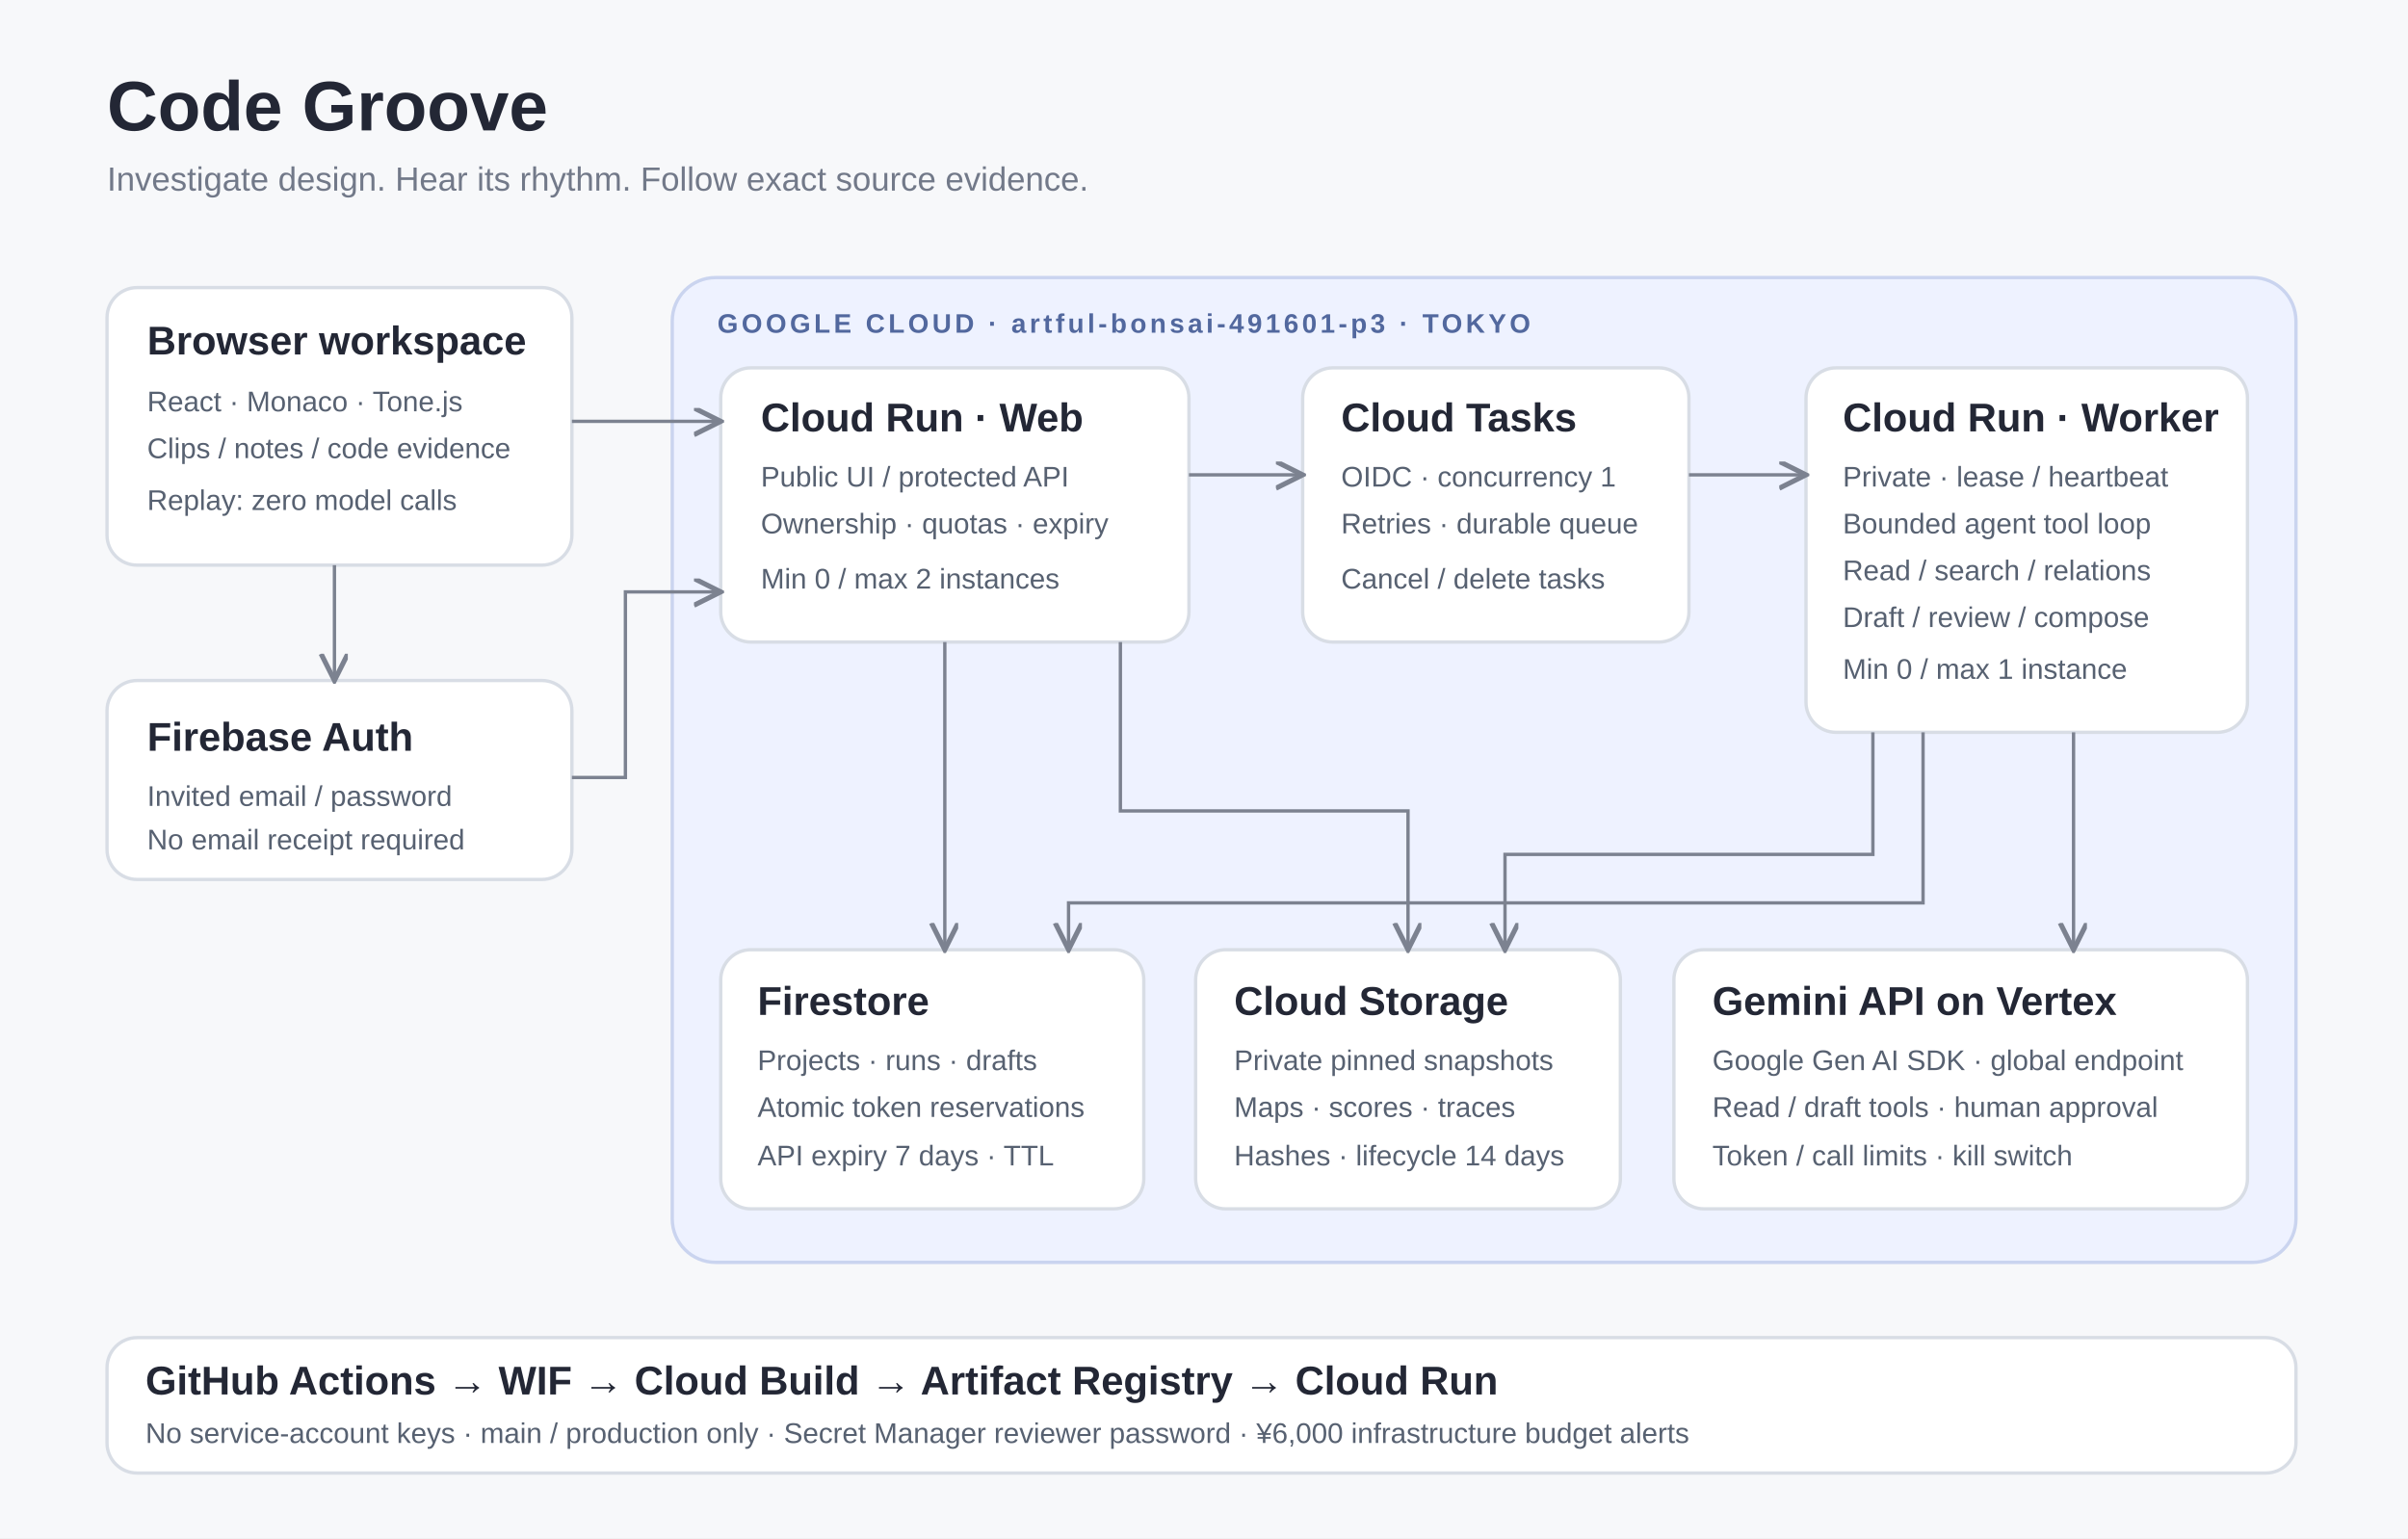
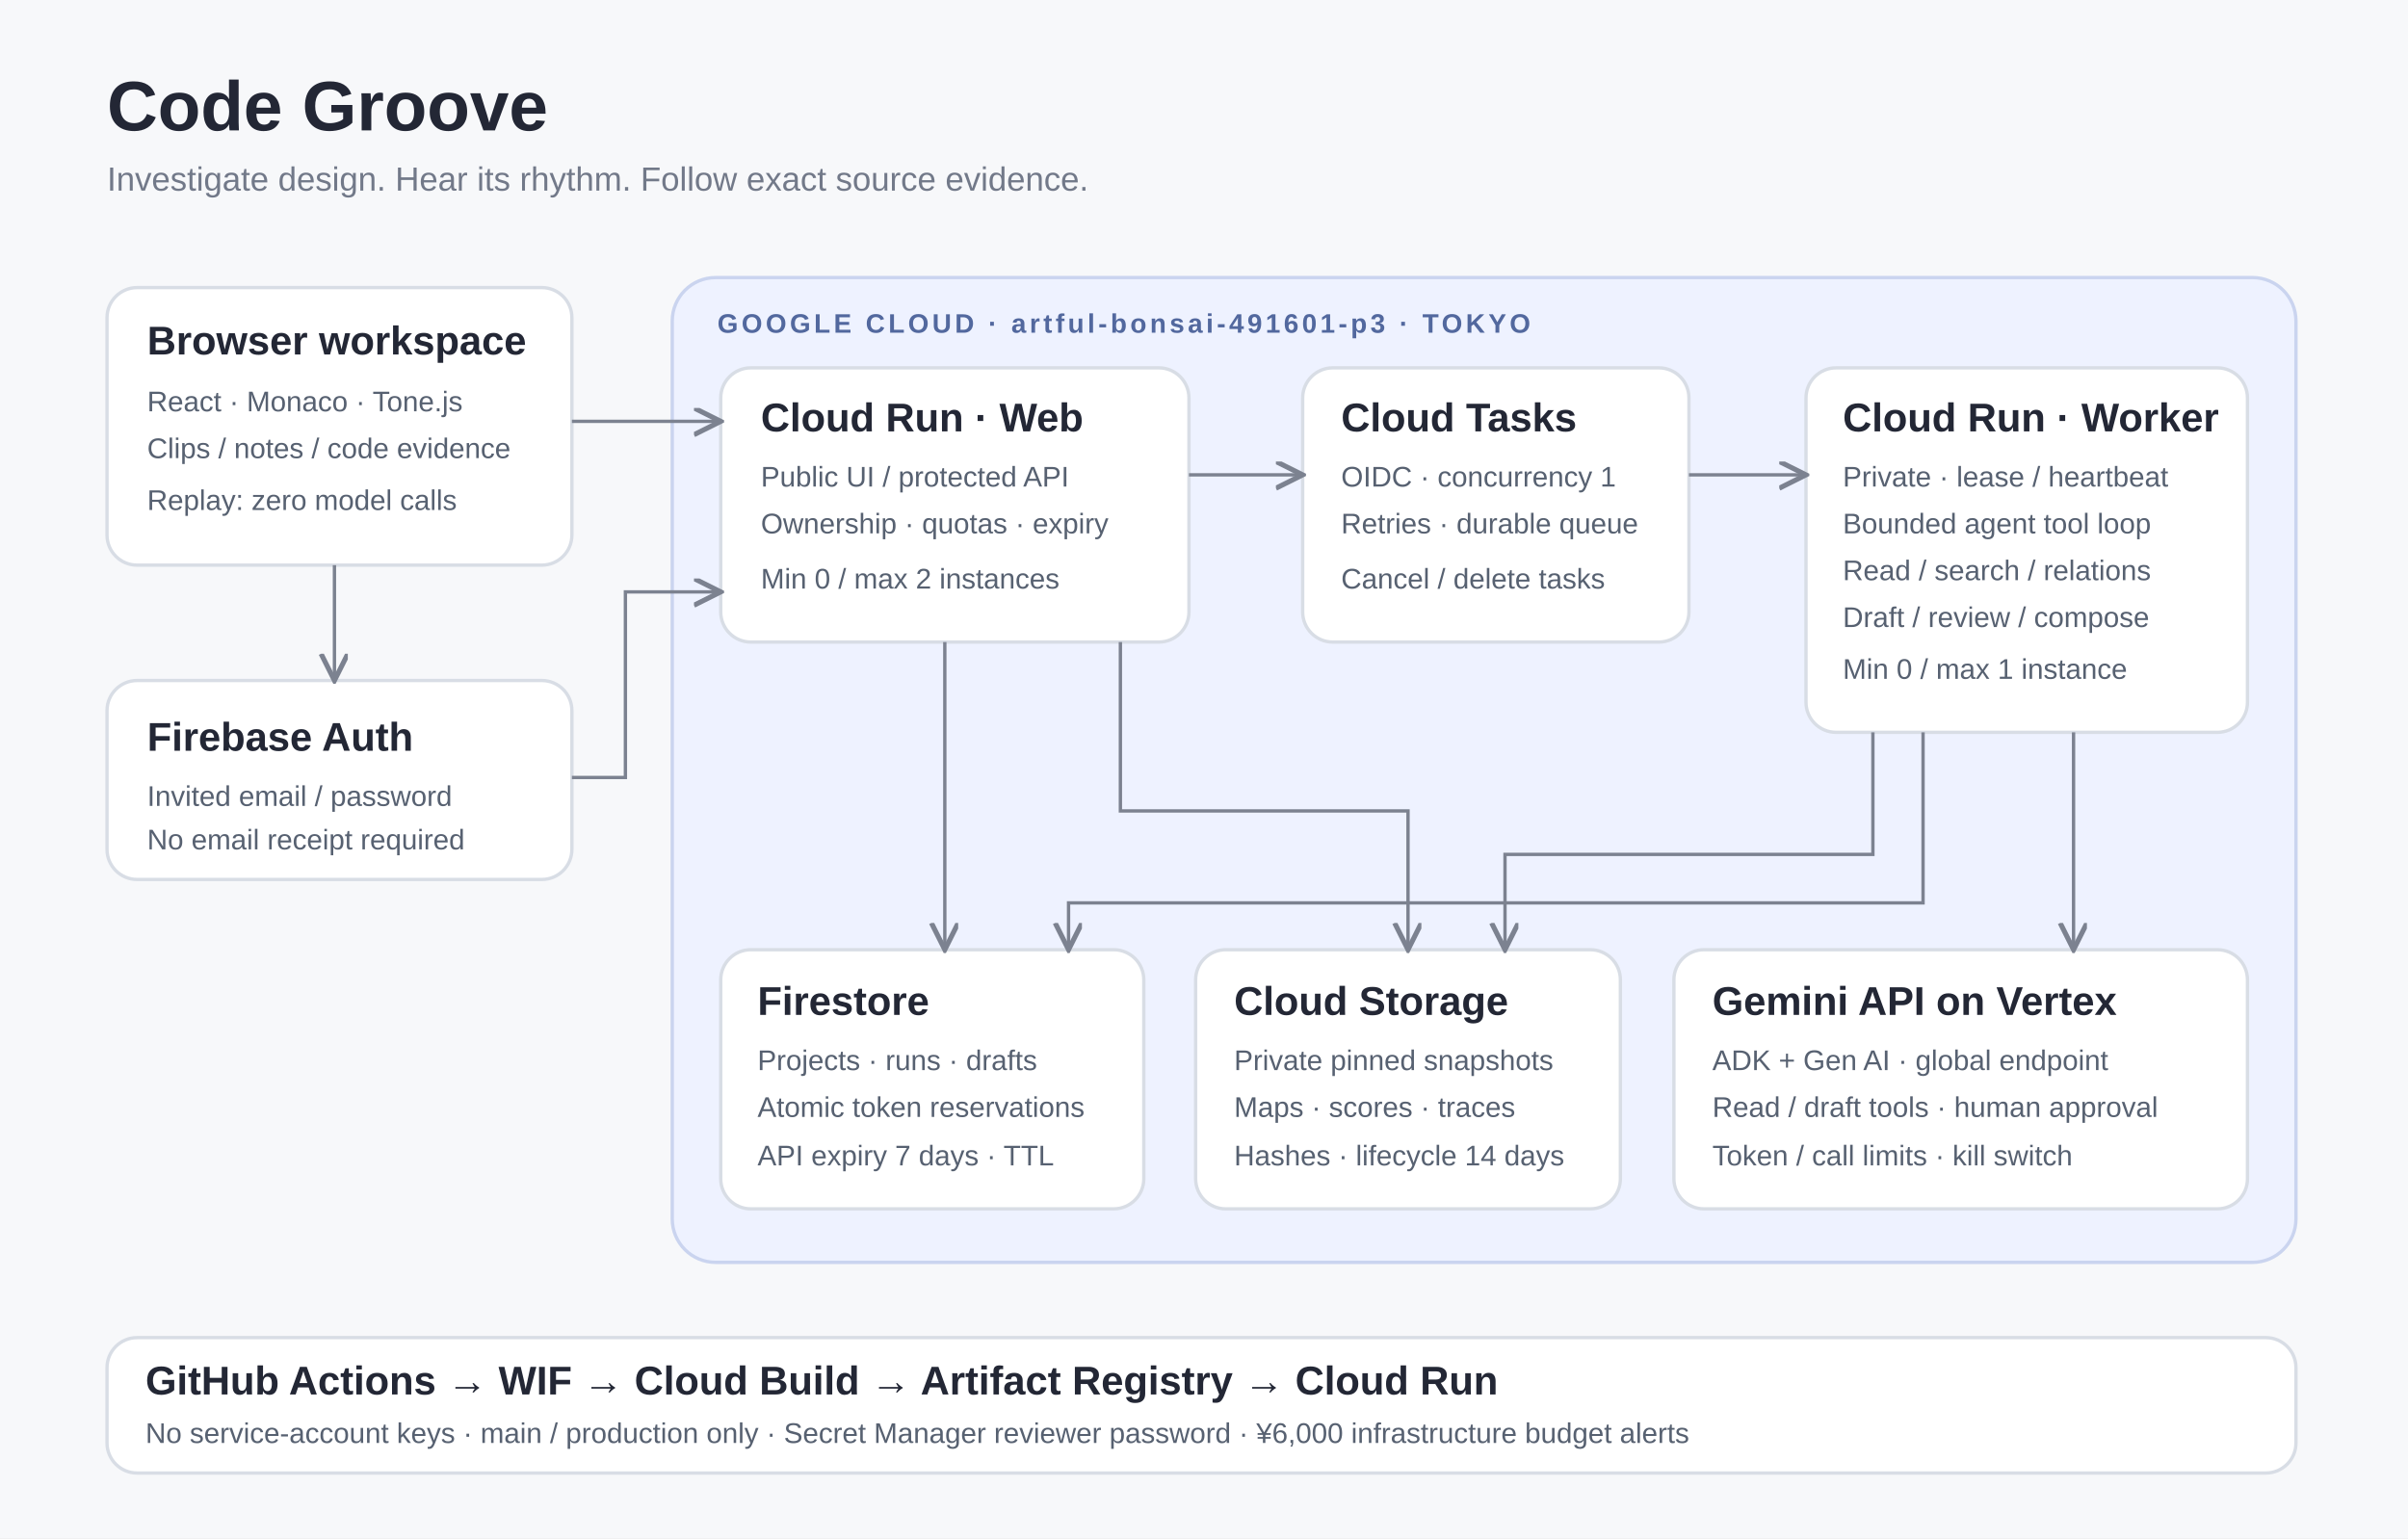
<svg xmlns="http://www.w3.org/2000/svg" width="1440" height="920" viewBox="0 0 1440 920">
  <defs>
    <marker id="arrow" markerWidth="9" markerHeight="9" refX="8" refY="4" orient="auto">
      <path d="M0 0L8 4L0 8" fill="none" stroke="#7c8290" stroke-width="1.5" />
    </marker>
    <style>
      text{font-family:Arial,sans-serif;fill:#232735}.title{font-size:42px;font-weight:700}.sub{font-size:20px;fill:#727989}.label{font-size:24px;font-weight:700}.small{font-size:17px;fill:#576171}.box{fill:#fff;stroke:#d8dde5;stroke-width:2;rx:18}.line{fill:none;stroke:#7c8290;stroke-width:2;marker-end:url(#arrow)}.boundary{fill:#eef2ff;stroke:#cad4ef;stroke-width:2;rx:26}.eyebrow{font-size:16px;font-weight:700;letter-spacing:2px;fill:#52689e}
    </style>
  </defs>
  <rect width="1440" height="920" fill="#f7f8fa" />
  <text x="64" y="78" class="title">Code Groove</text>
  <text x="64" y="114" class="sub">Investigate design. Hear its rhythm. Follow exact source evidence.</text>
  <rect x="64" y="172" width="278" height="166" class="box" />
  <text x="88" y="212" class="label">Browser workspace</text>
  <text x="88" y="246" class="small">React · Monaco · Tone.js</text>
  <text x="88" y="274" class="small">Clips / notes / code evidence</text>
  <text x="88" y="305" class="small">Replay: zero model calls</text>
  <rect x="64" y="407" width="278" height="119" class="box" />
  <text x="88" y="449" class="label">Firebase Auth</text>
  <text x="88" y="482" class="small">Invited email / password</text>
  <text x="88" y="508" class="small">No email receipt required</text>
  <rect x="402" y="166" width="971" height="589" class="boundary" />
  <text x="429" y="199" class="eyebrow">GOOGLE CLOUD · artful-bonsai-491601-p3 · TOKYO</text>
  <rect x="431" y="220" width="280" height="164" class="box" />
  <text x="455" y="258" class="label">Cloud Run · Web</text>
  <text x="455" y="291" class="small">Public UI / protected API</text>
  <text x="455" y="319" class="small">Ownership · quotas · expiry</text>
  <text x="455" y="352" class="small">Min 0 / max 2 instances</text>
  <rect x="779" y="220" width="231" height="164" class="box" />
  <text x="802" y="258" class="label">Cloud Tasks</text>
  <text x="802" y="291" class="small">OIDC · concurrency 1</text>
  <text x="802" y="319" class="small">Retries · durable queue</text>
  <text x="802" y="352" class="small">Cancel / delete tasks</text>
  <rect x="1080" y="220" width="264" height="218" class="box" />
  <text x="1102" y="258" class="label">Cloud Run · Worker</text>
  <text x="1102" y="291" class="small">Private · lease / heartbeat</text>
  <text x="1102" y="319" class="small">Bounded agent tool loop</text>
  <text x="1102" y="347" class="small">Read / search / relations</text>
  <text x="1102" y="375" class="small">Draft / review / compose</text>
  <text x="1102" y="406" class="small">Min 0 / max 1 instance</text>
  <rect x="431" y="568" width="253" height="155" class="box" />
  <text x="453" y="607" class="label">Firestore</text>
  <text x="453" y="640" class="small">Projects · runs · drafts</text>
  <text x="453" y="668" class="small">Atomic token reservations</text>
  <text x="453" y="697" class="small">API expiry 7 days · TTL</text>
  <rect x="715" y="568" width="254" height="155" class="box" />
  <text x="738" y="607" class="label">Cloud Storage</text>
  <text x="738" y="640" class="small">Private pinned snapshots</text>
  <text x="738" y="668" class="small">Maps · scores · traces</text>
  <text x="738" y="697" class="small">Hashes · lifecycle 14 days</text>
  <rect x="1001" y="568" width="343" height="155" class="box" />
  <text x="1024" y="607" class="label">Gemini API on Vertex</text>
-   <text x="1024" y="640" class="small">Google Gen AI SDK · global endpoint</text>
+   <text x="1024" y="640" class="small">ADK + Gen AI · global endpoint</text>
  <text x="1024" y="668" class="small">Read / draft tools · human approval</text>
  <text x="1024" y="697" class="small">Token / call limits · kill switch</text>
  <path d="M342 252H431" class="line" />
  <path d="M200 338V407" class="line" />
  <path d="M342 465H374V354H431" class="line" />
  <path d="M711 284H779" class="line" />
  <path d="M1010 284H1080" class="line" />
  <path d="M565 384V568" class="line" />
  <path d="M670 384V485H842V568" class="line" />
  <path d="M1120 438V511H900V568" class="line" />
  <path d="M1150 438V540H639V568" class="line" />
  <path d="M1240 438V568" class="line" />
  <rect x="64" y="800" width="1309" height="81" class="box" />
  <text x="87" y="834" class="label" font-size="21">GitHub Actions → WIF → Cloud Build → Artifact Registry → Cloud Run</text>
  <text x="87" y="863" class="small">No service-account keys · main / production only · Secret Manager reviewer password · ¥6,000 infrastructure budget alerts</text>
</svg>
